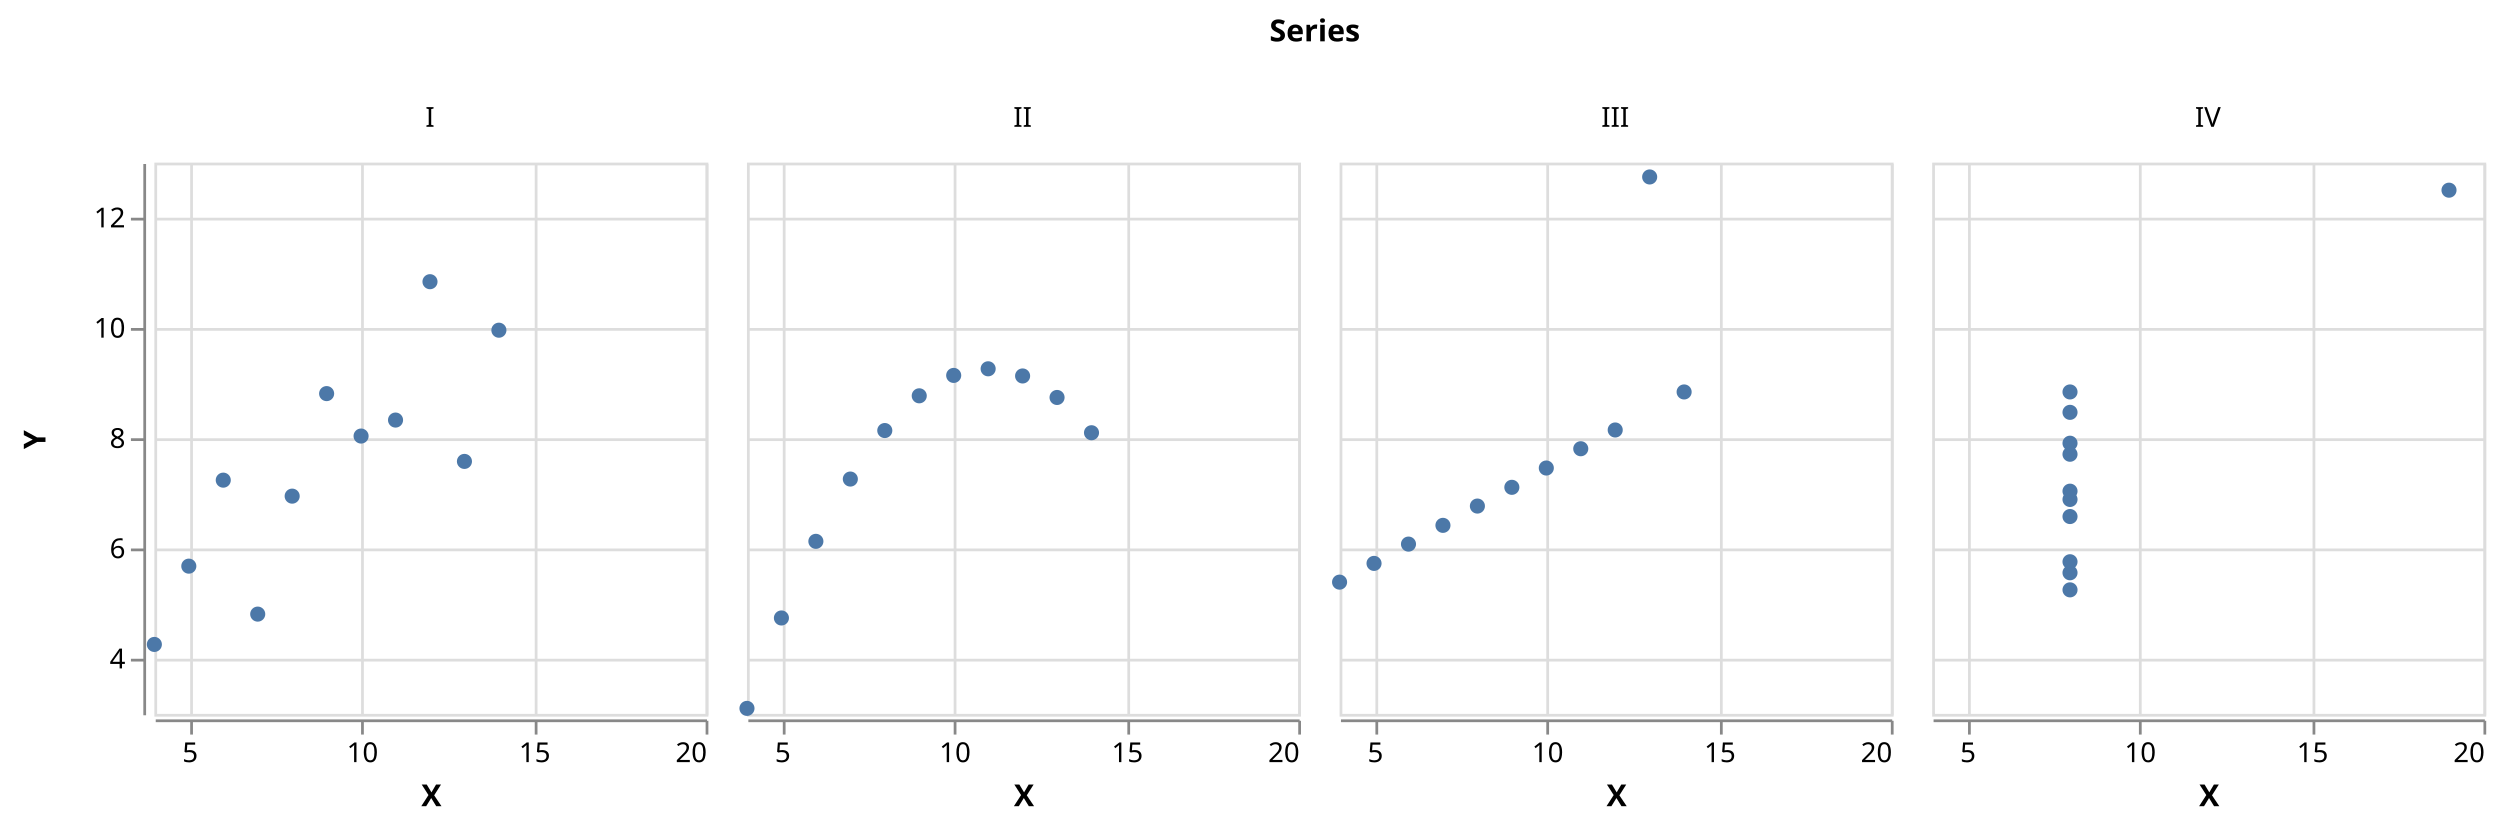
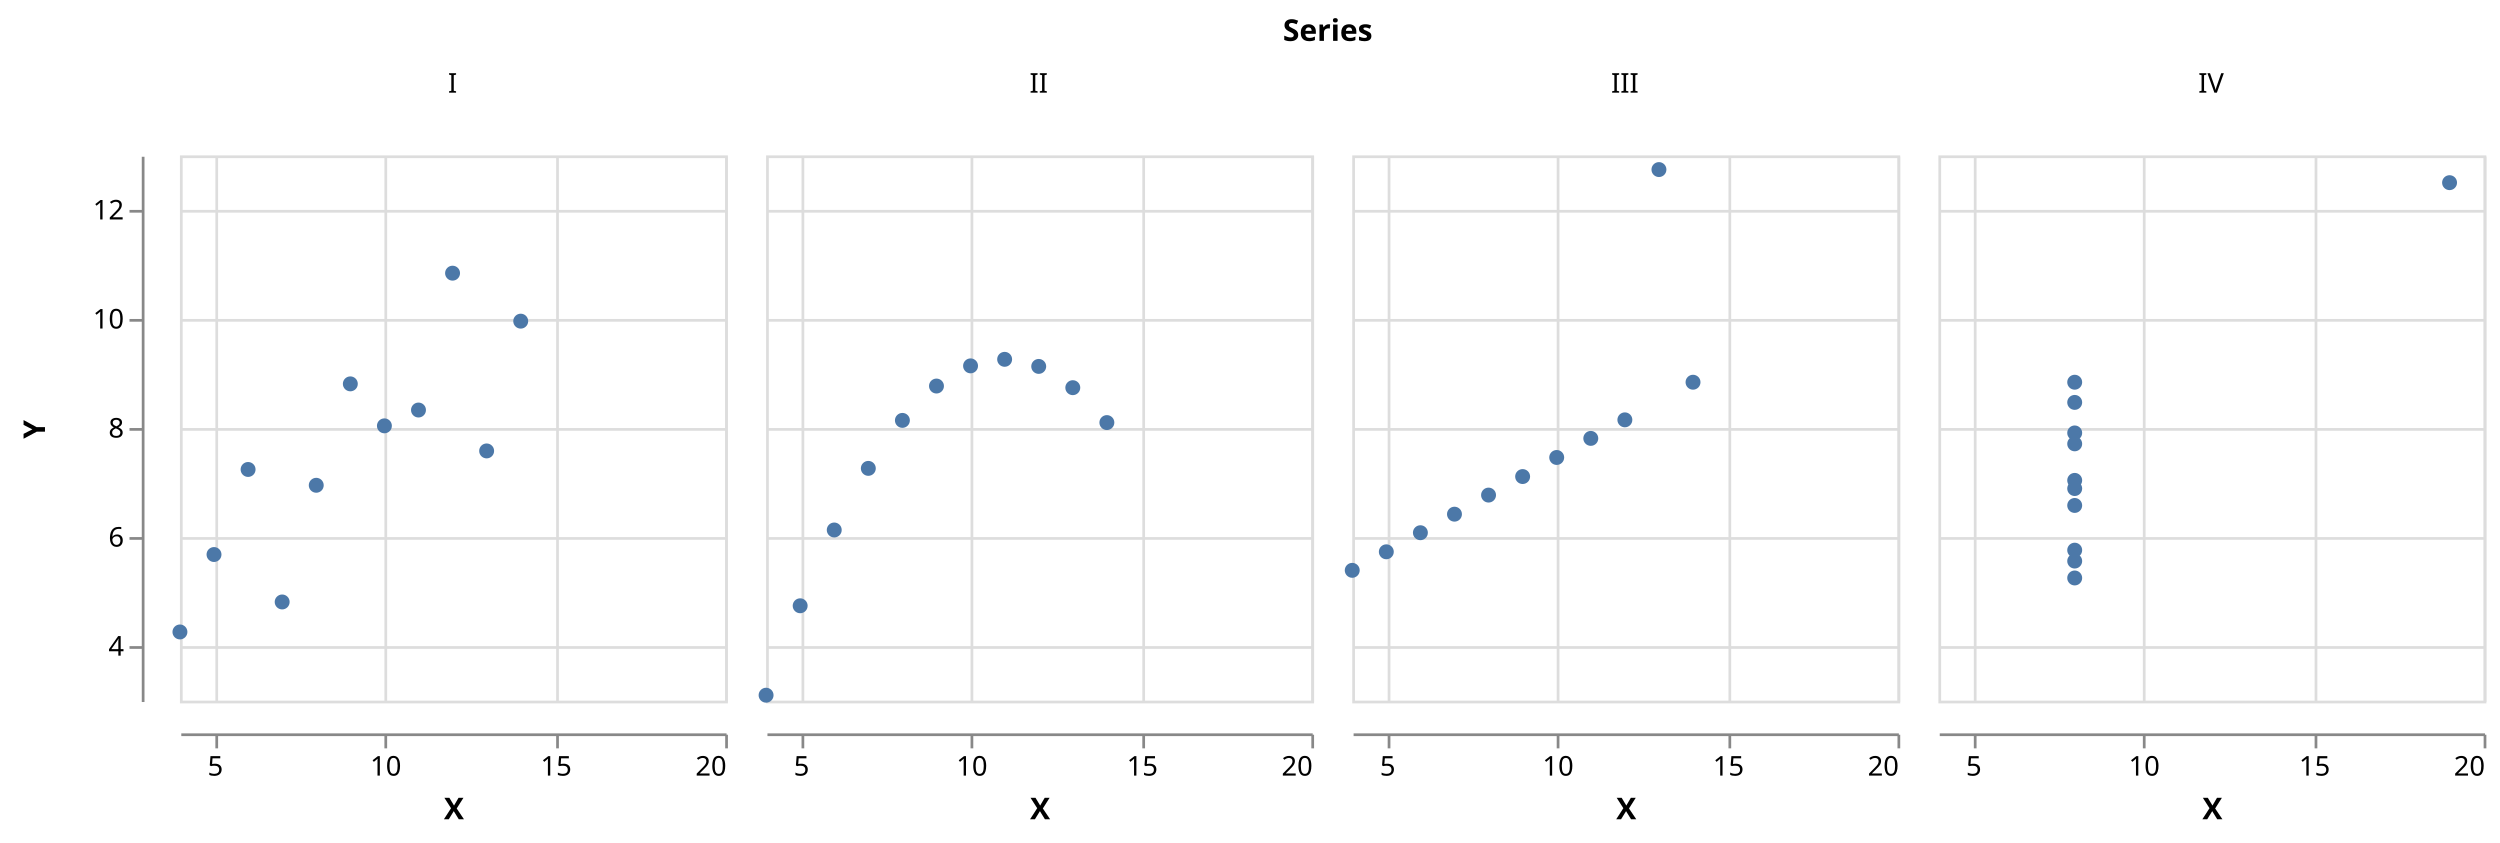
- <svg xmlns="http://www.w3.org/2000/svg" class="marks" width="907" height="301" viewBox="0 0 907 301" version="1.1">
-   <g transform="translate(56,59)">
+ <svg xmlns="http://www.w3.org/2000/svg" class="marks" width="917" height="309" viewBox="0 0 917 309" version="1.1">
+   <g transform="translate(66,57)">
    <g class="mark-group role-frame root">
      <g transform="translate(0,0)">
        <path class="background" d="M0,0h0v0h0Z" style="fill: none;" />
        <g>
-           <g class="mark-group role-column-title column-title">
-             <g transform="translate(421,-32)">
+           <g class="mark-group role-column-title column_title">
+             <g transform="translate(421,-42)">
              <path class="background" d="M0,0h0v0h0Z" style="fill: none;" />
              <g>
-                 <g class="mark-text role-title" style="pointer-events: none;">
-                   <text text-anchor="middle" transform="translate(0,-12)" style="font-family: sans-serif; font-size: 11px; font-weight: bold; fill: #000; opacity: 1;">Series</text>
+                 <g class="mark-text role-column-title-text">
+                   <text text-anchor="middle" transform="translate(0,0)" style="font-family: sans-serif; font-size: 11px; font-weight: bold; fill: #000;">Series</text>
                </g>
              </g>
            </g>
          </g>
          <g class="mark-group role-row-header row_header">
-             <g transform="translate(-4,0)">
+             <g transform="translate(-14,0)">
              <path class="background" d="M0,0h0v200h0Z" style="fill: none;" />
              <g>
                <g class="mark-group role-axis">
                  <g transform="translate(0.5,0.5)">
                    <path class="background" d="M0,0h0v0h0Z" style="pointer-events: none; fill: none;" />
                    <g>
                      <g class="mark-rule role-axis-tick" style="pointer-events: none;">
                        <line transform="translate(0,180)" x2="-5" y2="0" style="fill: none; stroke: #888; stroke-width: 1; opacity: 1;" />
                        <line transform="translate(0,140)" x2="-5" y2="0" style="fill: none; stroke: #888; stroke-width: 1; opacity: 1;" />
                        <line transform="translate(0,100)" x2="-5" y2="0" style="fill: none; stroke: #888; stroke-width: 1; opacity: 1;" />
                        <line transform="translate(0,60)" x2="-5" y2="0" style="fill: none; stroke: #888; stroke-width: 1; opacity: 1;" />
                        <line transform="translate(0,20)" x2="-5" y2="0" style="fill: none; stroke: #888; stroke-width: 1; opacity: 1;" />
                      </g>
                      <g class="mark-text role-axis-label" style="pointer-events: none;">
                        <text text-anchor="end" transform="translate(-7,183)" style="font-family: sans-serif; font-size: 10px; fill: #000; opacity: 1;">4</text>
                        <text text-anchor="end" transform="translate(-7,143)" style="font-family: sans-serif; font-size: 10px; fill: #000; opacity: 1;">6</text>
                        <text text-anchor="end" transform="translate(-7,103)" style="font-family: sans-serif; font-size: 10px; fill: #000; opacity: 1;">8</text>
                        <text text-anchor="end" transform="translate(-7,63)" style="font-family: sans-serif; font-size: 10px; fill: #000; opacity: 1;">10</text>
                        <text text-anchor="end" transform="translate(-7,23)" style="font-family: sans-serif; font-size: 10px; fill: #000; opacity: 1;">12</text>
                      </g>
                      <g class="mark-rule role-axis-domain" style="pointer-events: none;">
                        <line transform="translate(0,200)" x2="0" y2="-200" style="fill: none; stroke: #888; stroke-width: 1; opacity: 1;" />
                      </g>
                      <g class="mark-text role-axis-title" style="pointer-events: none;">
                        <text text-anchor="middle" transform="translate(-34,100) rotate(-90) translate(0,-2)" style="font-family: sans-serif; font-size: 11px; font-weight: bold; fill: #000; opacity: 1;">Y</text>
                      </g>
                    </g>
                  </g>
                </g>
              </g>
            </g>
          </g>
          <g class="mark-group role-column-header column_header">
-             <g transform="translate(0,-1)">
+             <g transform="translate(0,-11)">
              <path class="background" d="M0,0h200v0h-200Z" style="fill: none;" />
              <g>
                <g class="mark-text role-title" style="pointer-events: none;">
                  <text text-anchor="middle" transform="translate(100,-12)" style="font-family: sans-serif; font-size: 10px; fill: #000; opacity: 1;">I</text>
                </g>
              </g>
            </g>
-             <g transform="translate(215,-1)">
+             <g transform="translate(215,-11)">
              <path class="background" d="M0,0h200v0h-200Z" style="fill: none;" />
              <g>
                <g class="mark-text role-title" style="pointer-events: none;">
                  <text text-anchor="middle" transform="translate(100,-12)" style="font-family: sans-serif; font-size: 10px; fill: #000; opacity: 1;">II</text>
                </g>
              </g>
            </g>
-             <g transform="translate(430,-1)">
+             <g transform="translate(430,-11)">
              <path class="background" d="M0,0h200v0h-200Z" style="fill: none;" />
              <g>
                <g class="mark-text role-title" style="pointer-events: none;">
                  <text text-anchor="middle" transform="translate(100,-12)" style="font-family: sans-serif; font-size: 10px; fill: #000; opacity: 1;">III</text>
                </g>
              </g>
            </g>
-             <g transform="translate(645,-1)">
+             <g transform="translate(645,-11)">
              <path class="background" d="M0,0h200v0h-200Z" style="fill: none;" />
              <g>
                <g class="mark-text role-title" style="pointer-events: none;">
                  <text text-anchor="middle" transform="translate(100,-12)" style="font-family: sans-serif; font-size: 10px; fill: #000; opacity: 1;">IV</text>
                </g>
              </g>
            </g>
          </g>
          <g class="mark-group role-column-footer column_footer">
-             <g transform="translate(0,202)">
+             <g transform="translate(0,212)">
              <path class="background" d="M0,0h200v0h-200Z" style="fill: none;" />
              <g>
                <g class="mark-group role-axis">
                  <g transform="translate(0.5,0.5)">
                    <path class="background" d="M0,0h0v0h0Z" style="pointer-events: none; fill: none;" />
                    <g>
                      <g class="mark-rule role-axis-tick" style="pointer-events: none;">
                        <line transform="translate(13,0)" x2="0" y2="5" style="fill: none; stroke: #888; stroke-width: 1; opacity: 1;" />
                        <line transform="translate(75,0)" x2="0" y2="5" style="fill: none; stroke: #888; stroke-width: 1; opacity: 1;" />
                        <line transform="translate(138,0)" x2="0" y2="5" style="fill: none; stroke: #888; stroke-width: 1; opacity: 1;" />
                        <line transform="translate(200,0)" x2="0" y2="5" style="fill: none; stroke: #888; stroke-width: 1; opacity: 1;" />
                      </g>
                      <g class="mark-text role-axis-label" style="pointer-events: none;">
                        <text text-anchor="middle" transform="translate(12.5,15)" style="font-family: sans-serif; font-size: 10px; fill: #000; opacity: 1;">5</text>
                        <text text-anchor="middle" transform="translate(75,15)" style="font-family: sans-serif; font-size: 10px; fill: #000; opacity: 1;">10</text>
                        <text text-anchor="middle" transform="translate(137.5,15)" style="font-family: sans-serif; font-size: 10px; fill: #000; opacity: 1;">15</text>
                        <text text-anchor="end" transform="translate(200,15)" style="font-family: sans-serif; font-size: 10px; fill: #000; opacity: 1;">20</text>
                      </g>
                      <g class="mark-rule role-axis-domain" style="pointer-events: none;">
                        <line transform="translate(0,0)" x2="200" y2="0" style="fill: none; stroke: #888; stroke-width: 1; opacity: 1;" />
                      </g>
                      <g class="mark-text role-axis-title" style="pointer-events: none;">
                        <text text-anchor="middle" transform="translate(100,31)" style="font-family: sans-serif; font-size: 11px; font-weight: bold; fill: #000; opacity: 1;">X</text>
                      </g>
                    </g>
                  </g>
                </g>
              </g>
            </g>
-             <g transform="translate(215,202)">
+             <g transform="translate(215,212)">
              <path class="background" d="M0,0h200v0h-200Z" style="fill: none;" />
              <g>
                <g class="mark-group role-axis">
                  <g transform="translate(0.5,0.5)">
                    <path class="background" d="M0,0h0v0h0Z" style="pointer-events: none; fill: none;" />
                    <g>
                      <g class="mark-rule role-axis-tick" style="pointer-events: none;">
                        <line transform="translate(13,0)" x2="0" y2="5" style="fill: none; stroke: #888; stroke-width: 1; opacity: 1;" />
                        <line transform="translate(75,0)" x2="0" y2="5" style="fill: none; stroke: #888; stroke-width: 1; opacity: 1;" />
                        <line transform="translate(138,0)" x2="0" y2="5" style="fill: none; stroke: #888; stroke-width: 1; opacity: 1;" />
                        <line transform="translate(200,0)" x2="0" y2="5" style="fill: none; stroke: #888; stroke-width: 1; opacity: 1;" />
                      </g>
                      <g class="mark-text role-axis-label" style="pointer-events: none;">
                        <text text-anchor="middle" transform="translate(12.5,15)" style="font-family: sans-serif; font-size: 10px; fill: #000; opacity: 1;">5</text>
                        <text text-anchor="middle" transform="translate(75,15)" style="font-family: sans-serif; font-size: 10px; fill: #000; opacity: 1;">10</text>
                        <text text-anchor="middle" transform="translate(137.5,15)" style="font-family: sans-serif; font-size: 10px; fill: #000; opacity: 1;">15</text>
                        <text text-anchor="end" transform="translate(200,15)" style="font-family: sans-serif; font-size: 10px; fill: #000; opacity: 1;">20</text>
                      </g>
                      <g class="mark-rule role-axis-domain" style="pointer-events: none;">
                        <line transform="translate(0,0)" x2="200" y2="0" style="fill: none; stroke: #888; stroke-width: 1; opacity: 1;" />
                      </g>
                      <g class="mark-text role-axis-title" style="pointer-events: none;">
                        <text text-anchor="middle" transform="translate(100,31)" style="font-family: sans-serif; font-size: 11px; font-weight: bold; fill: #000; opacity: 1;">X</text>
                      </g>
                    </g>
                  </g>
                </g>
              </g>
            </g>
-             <g transform="translate(430,202)">
+             <g transform="translate(430,212)">
              <path class="background" d="M0,0h200v0h-200Z" style="fill: none;" />
              <g>
                <g class="mark-group role-axis">
                  <g transform="translate(0.5,0.5)">
                    <path class="background" d="M0,0h0v0h0Z" style="pointer-events: none; fill: none;" />
                    <g>
                      <g class="mark-rule role-axis-tick" style="pointer-events: none;">
                        <line transform="translate(13,0)" x2="0" y2="5" style="fill: none; stroke: #888; stroke-width: 1; opacity: 1;" />
                        <line transform="translate(75,0)" x2="0" y2="5" style="fill: none; stroke: #888; stroke-width: 1; opacity: 1;" />
                        <line transform="translate(138,0)" x2="0" y2="5" style="fill: none; stroke: #888; stroke-width: 1; opacity: 1;" />
                        <line transform="translate(200,0)" x2="0" y2="5" style="fill: none; stroke: #888; stroke-width: 1; opacity: 1;" />
                      </g>
                      <g class="mark-text role-axis-label" style="pointer-events: none;">
                        <text text-anchor="middle" transform="translate(12.5,15)" style="font-family: sans-serif; font-size: 10px; fill: #000; opacity: 1;">5</text>
                        <text text-anchor="middle" transform="translate(75,15)" style="font-family: sans-serif; font-size: 10px; fill: #000; opacity: 1;">10</text>
                        <text text-anchor="middle" transform="translate(137.5,15)" style="font-family: sans-serif; font-size: 10px; fill: #000; opacity: 1;">15</text>
                        <text text-anchor="end" transform="translate(200,15)" style="font-family: sans-serif; font-size: 10px; fill: #000; opacity: 1;">20</text>
                      </g>
                      <g class="mark-rule role-axis-domain" style="pointer-events: none;">
                        <line transform="translate(0,0)" x2="200" y2="0" style="fill: none; stroke: #888; stroke-width: 1; opacity: 1;" />
                      </g>
                      <g class="mark-text role-axis-title" style="pointer-events: none;">
                        <text text-anchor="middle" transform="translate(100,31)" style="font-family: sans-serif; font-size: 11px; font-weight: bold; fill: #000; opacity: 1;">X</text>
                      </g>
                    </g>
                  </g>
                </g>
              </g>
            </g>
-             <g transform="translate(645,202)">
+             <g transform="translate(645,212)">
              <path class="background" d="M0,0h200v0h-200Z" style="fill: none;" />
              <g>
                <g class="mark-group role-axis">
                  <g transform="translate(0.5,0.5)">
                    <path class="background" d="M0,0h0v0h0Z" style="pointer-events: none; fill: none;" />
                    <g>
                      <g class="mark-rule role-axis-tick" style="pointer-events: none;">
                        <line transform="translate(13,0)" x2="0" y2="5" style="fill: none; stroke: #888; stroke-width: 1; opacity: 1;" />
                        <line transform="translate(75,0)" x2="0" y2="5" style="fill: none; stroke: #888; stroke-width: 1; opacity: 1;" />
                        <line transform="translate(138,0)" x2="0" y2="5" style="fill: none; stroke: #888; stroke-width: 1; opacity: 1;" />
                        <line transform="translate(200,0)" x2="0" y2="5" style="fill: none; stroke: #888; stroke-width: 1; opacity: 1;" />
                      </g>
                      <g class="mark-text role-axis-label" style="pointer-events: none;">
                        <text text-anchor="middle" transform="translate(12.5,15)" style="font-family: sans-serif; font-size: 10px; fill: #000; opacity: 1;">5</text>
                        <text text-anchor="middle" transform="translate(75,15)" style="font-family: sans-serif; font-size: 10px; fill: #000; opacity: 1;">10</text>
                        <text text-anchor="middle" transform="translate(137.5,15)" style="font-family: sans-serif; font-size: 10px; fill: #000; opacity: 1;">15</text>
                        <text text-anchor="end" transform="translate(200,15)" style="font-family: sans-serif; font-size: 10px; fill: #000; opacity: 1;">20</text>
                      </g>
                      <g class="mark-rule role-axis-domain" style="pointer-events: none;">
                        <line transform="translate(0,0)" x2="200" y2="0" style="fill: none; stroke: #888; stroke-width: 1; opacity: 1;" />
                      </g>
                      <g class="mark-text role-axis-title" style="pointer-events: none;">
                        <text text-anchor="middle" transform="translate(100,31)" style="font-family: sans-serif; font-size: 11px; font-weight: bold; fill: #000; opacity: 1;">X</text>
                      </g>
                    </g>
                  </g>
                </g>
              </g>
            </g>
          </g>
          <g class="mark-group role-scope cell">
            <g transform="translate(0,0)">
              <path class="background" d="M0.5,0.5h200v200h-200Z" style="fill: none; stroke: #ddd;" />
              <g>
                <g class="mark-group role-axis">
                  <g transform="translate(0.5,200.5)">
                    <path class="background" d="M0,0h0v0h0Z" style="pointer-events: none; fill: none;" />
                    <g>
                      <g class="mark-rule role-axis-grid" style="pointer-events: none;">
                        <line transform="translate(13,-200)" x2="0" y2="200" style="fill: none; stroke: #ddd; stroke-width: 1; opacity: 1;" />
                        <line transform="translate(75,-200)" x2="0" y2="200" style="fill: none; stroke: #ddd; stroke-width: 1; opacity: 1;" />
                        <line transform="translate(138,-200)" x2="0" y2="200" style="fill: none; stroke: #ddd; stroke-width: 1; opacity: 1;" />
                        <line transform="translate(200,-200)" x2="0" y2="200" style="fill: none; stroke: #ddd; stroke-width: 1; opacity: 1;" />
                      </g>
                    </g>
                  </g>
                </g>
                <g class="mark-group role-axis">
                  <g transform="translate(0.5,0.5)">
                    <path class="background" d="M0,0h0v0h0Z" style="pointer-events: none; fill: none;" />
                    <g>
                      <g class="mark-rule role-axis-grid" style="pointer-events: none;">
                        <line transform="translate(0,180)" x2="200" y2="0" style="fill: none; stroke: #ddd; stroke-width: 1; opacity: 1;" />
                        <line transform="translate(0,140)" x2="200" y2="0" style="fill: none; stroke: #ddd; stroke-width: 1; opacity: 1;" />
                        <line transform="translate(0,100)" x2="200" y2="0" style="fill: none; stroke: #ddd; stroke-width: 1; opacity: 1;" />
                        <line transform="translate(0,60)" x2="200" y2="0" style="fill: none; stroke: #ddd; stroke-width: 1; opacity: 1;" />
                        <line transform="translate(0,20)" x2="200" y2="0" style="fill: none; stroke: #ddd; stroke-width: 1; opacity: 1;" />
                      </g>
                    </g>
                  </g>
                </g>
                <g class="mark-symbol role-mark child_marks">
                  <path transform="translate(75,99.2)" d="M2.739,0A2.739,2.739,0,1,1,-2.739,0A2.739,2.739,0,1,1,2.739,0" style="fill: #4c78a8; stroke-width: 2; opacity: 1;" />
                  <path transform="translate(50,121)" d="M2.739,0A2.739,2.739,0,1,1,-2.739,0A2.739,2.739,0,1,1,2.739,0" style="fill: #4c78a8; stroke-width: 2; opacity: 1;" />
                  <path transform="translate(112.5,108.4)" d="M2.739,0A2.739,2.739,0,1,1,-2.739,0A2.739,2.739,0,1,1,2.739,0" style="fill: #4c78a8; stroke-width: 2; opacity: 1;" />
                  <path transform="translate(62.5,83.8)" d="M2.739,0A2.739,2.739,0,1,1,-2.739,0A2.739,2.739,0,1,1,2.739,0" style="fill: #4c78a8; stroke-width: 2; opacity: 1;" />
                  <path transform="translate(87.5,93.4)" d="M2.739,0A2.739,2.739,0,1,1,-2.739,0A2.739,2.739,0,1,1,2.739,0" style="fill: #4c78a8; stroke-width: 2; opacity: 1;" />
                  <path transform="translate(125,60.8)" d="M2.739,0A2.739,2.739,0,1,1,-2.739,0A2.739,2.739,0,1,1,2.739,0" style="fill: #4c78a8; stroke-width: 2; opacity: 1;" />
                  <path transform="translate(25,115.2)" d="M2.739,0A2.739,2.739,0,1,1,-2.739,0A2.739,2.739,0,1,1,2.739,0" style="fill: #4c78a8; stroke-width: 2; opacity: 1;" />
                  <path transform="translate(0,174.8)" d="M2.739,0A2.739,2.739,0,1,1,-2.739,0A2.739,2.739,0,1,1,2.739,0" style="fill: #4c78a8; stroke-width: 2; opacity: 1;" />
                  <path transform="translate(100,43.2)" d="M2.739,0A2.739,2.739,0,1,1,-2.739,0A2.739,2.739,0,1,1,2.739,0" style="fill: #4c78a8; stroke-width: 2; opacity: 1;" />
                  <path transform="translate(37.5,163.8)" d="M2.739,0A2.739,2.739,0,1,1,-2.739,0A2.739,2.739,0,1,1,2.739,0" style="fill: #4c78a8; stroke-width: 2; opacity: 1;" />
                  <path transform="translate(12.5,146.4)" d="M2.739,0A2.739,2.739,0,1,1,-2.739,0A2.739,2.739,0,1,1,2.739,0" style="fill: #4c78a8; stroke-width: 2; opacity: 1;" />
                </g>
              </g>
            </g>
            <g transform="translate(215,0)">
              <path class="background" d="M0.5,0.5h200v200h-200Z" style="fill: none; stroke: #ddd;" />
              <g>
                <g class="mark-group role-axis">
                  <g transform="translate(0.5,200.5)">
                    <path class="background" d="M0,0h0v0h0Z" style="pointer-events: none; fill: none;" />
                    <g>
                      <g class="mark-rule role-axis-grid" style="pointer-events: none;">
                        <line transform="translate(13,-200)" x2="0" y2="200" style="fill: none; stroke: #ddd; stroke-width: 1; opacity: 1;" />
                        <line transform="translate(75,-200)" x2="0" y2="200" style="fill: none; stroke: #ddd; stroke-width: 1; opacity: 1;" />
                        <line transform="translate(138,-200)" x2="0" y2="200" style="fill: none; stroke: #ddd; stroke-width: 1; opacity: 1;" />
                        <line transform="translate(200,-200)" x2="0" y2="200" style="fill: none; stroke: #ddd; stroke-width: 1; opacity: 1;" />
                      </g>
                    </g>
                  </g>
                </g>
                <g class="mark-group role-axis">
                  <g transform="translate(0.5,0.5)">
                    <path class="background" d="M0,0h0v0h0Z" style="pointer-events: none; fill: none;" />
                    <g>
                      <g class="mark-rule role-axis-grid" style="pointer-events: none;">
                        <line transform="translate(0,180)" x2="200" y2="0" style="fill: none; stroke: #ddd; stroke-width: 1; opacity: 1;" />
                        <line transform="translate(0,140)" x2="200" y2="0" style="fill: none; stroke: #ddd; stroke-width: 1; opacity: 1;" />
                        <line transform="translate(0,100)" x2="200" y2="0" style="fill: none; stroke: #ddd; stroke-width: 1; opacity: 1;" />
                        <line transform="translate(0,60)" x2="200" y2="0" style="fill: none; stroke: #ddd; stroke-width: 1; opacity: 1;" />
                        <line transform="translate(0,20)" x2="200" y2="0" style="fill: none; stroke: #ddd; stroke-width: 1; opacity: 1;" />
                      </g>
                    </g>
                  </g>
                </g>
                <g class="mark-symbol role-mark child_marks">
                  <path transform="translate(75,77.2)" d="M2.739,0A2.739,2.739,0,1,1,-2.739,0A2.739,2.739,0,1,1,2.739,0" style="fill: #4c78a8; stroke-width: 2; opacity: 1;" />
                  <path transform="translate(50,97.2)" d="M2.739,0A2.739,2.739,0,1,1,-2.739,0A2.739,2.739,0,1,1,2.739,0" style="fill: #4c78a8; stroke-width: 2; opacity: 1;" />
                  <path transform="translate(112.5,85.2)" d="M2.739,0A2.739,2.739,0,1,1,-2.739,0A2.739,2.739,0,1,1,2.739,0" style="fill: #4c78a8; stroke-width: 2; opacity: 1;" />
                  <path transform="translate(62.5,84.6)" d="M2.739,0A2.739,2.739,0,1,1,-2.739,0A2.739,2.739,0,1,1,2.739,0" style="fill: #4c78a8; stroke-width: 2; opacity: 1;" />
                  <path transform="translate(87.5,74.8)" d="M2.739,0A2.739,2.739,0,1,1,-2.739,0A2.739,2.739,0,1,1,2.739,0" style="fill: #4c78a8; stroke-width: 2; opacity: 1;" />
                  <path transform="translate(125,98)" d="M2.739,0A2.739,2.739,0,1,1,-2.739,0A2.739,2.739,0,1,1,2.739,0" style="fill: #4c78a8; stroke-width: 2; opacity: 1;" />
                  <path transform="translate(25,137.4)" d="M2.739,0A2.739,2.739,0,1,1,-2.739,0A2.739,2.739,0,1,1,2.739,0" style="fill: #4c78a8; stroke-width: 2; opacity: 1;" />
                  <path transform="translate(0,198)" d="M2.739,0A2.739,2.739,0,1,1,-2.739,0A2.739,2.739,0,1,1,2.739,0" style="fill: #4c78a8; stroke-width: 2; opacity: 1;" />
                  <path transform="translate(100,77.4)" d="M2.739,0A2.739,2.739,0,1,1,-2.739,0A2.739,2.739,0,1,1,2.739,0" style="fill: #4c78a8; stroke-width: 2; opacity: 1;" />
                  <path transform="translate(37.5,114.8)" d="M2.739,0A2.739,2.739,0,1,1,-2.739,0A2.739,2.739,0,1,1,2.739,0" style="fill: #4c78a8; stroke-width: 2; opacity: 1;" />
                  <path transform="translate(12.5,165.2)" d="M2.739,0A2.739,2.739,0,1,1,-2.739,0A2.739,2.739,0,1,1,2.739,0" style="fill: #4c78a8; stroke-width: 2; opacity: 1;" />
                </g>
              </g>
            </g>
            <g transform="translate(430,0)">
              <path class="background" d="M0.5,0.5h200v200h-200Z" style="fill: none; stroke: #ddd;" />
              <g>
                <g class="mark-group role-axis">
                  <g transform="translate(0.5,200.5)">
                    <path class="background" d="M0,0h0v0h0Z" style="pointer-events: none; fill: none;" />
                    <g>
                      <g class="mark-rule role-axis-grid" style="pointer-events: none;">
                        <line transform="translate(13,-200)" x2="0" y2="200" style="fill: none; stroke: #ddd; stroke-width: 1; opacity: 1;" />
                        <line transform="translate(75,-200)" x2="0" y2="200" style="fill: none; stroke: #ddd; stroke-width: 1; opacity: 1;" />
                        <line transform="translate(138,-200)" x2="0" y2="200" style="fill: none; stroke: #ddd; stroke-width: 1; opacity: 1;" />
                        <line transform="translate(200,-200)" x2="0" y2="200" style="fill: none; stroke: #ddd; stroke-width: 1; opacity: 1;" />
                      </g>
                    </g>
                  </g>
                </g>
                <g class="mark-group role-axis">
                  <g transform="translate(0.5,0.5)">
                    <path class="background" d="M0,0h0v0h0Z" style="pointer-events: none; fill: none;" />
                    <g>
                      <g class="mark-rule role-axis-grid" style="pointer-events: none;">
                        <line transform="translate(0,180)" x2="200" y2="0" style="fill: none; stroke: #ddd; stroke-width: 1; opacity: 1;" />
                        <line transform="translate(0,140)" x2="200" y2="0" style="fill: none; stroke: #ddd; stroke-width: 1; opacity: 1;" />
                        <line transform="translate(0,100)" x2="200" y2="0" style="fill: none; stroke: #ddd; stroke-width: 1; opacity: 1;" />
                        <line transform="translate(0,60)" x2="200" y2="0" style="fill: none; stroke: #ddd; stroke-width: 1; opacity: 1;" />
                        <line transform="translate(0,20)" x2="200" y2="0" style="fill: none; stroke: #ddd; stroke-width: 1; opacity: 1;" />
                      </g>
                    </g>
                  </g>
                </g>
                <g class="mark-symbol role-mark child_marks">
                  <path transform="translate(75,110.8)" d="M2.739,0A2.739,2.739,0,1,1,-2.739,0A2.739,2.739,0,1,1,2.739,0" style="fill: #4c78a8; stroke-width: 2; opacity: 1;" />
                  <path transform="translate(50,124.6)" d="M2.739,0A2.739,2.739,0,1,1,-2.739,0A2.739,2.739,0,1,1,2.739,0" style="fill: #4c78a8; stroke-width: 2; opacity: 1;" />
                  <path transform="translate(112.5,5.2)" d="M2.739,0A2.739,2.739,0,1,1,-2.739,0A2.739,2.739,0,1,1,2.739,0" style="fill: #4c78a8; stroke-width: 2; opacity: 1;" />
                  <path transform="translate(62.5,117.8)" d="M2.739,0A2.739,2.739,0,1,1,-2.739,0A2.739,2.739,0,1,1,2.739,0" style="fill: #4c78a8; stroke-width: 2; opacity: 1;" />
                  <path transform="translate(87.5,103.8)" d="M2.739,0A2.739,2.739,0,1,1,-2.739,0A2.739,2.739,0,1,1,2.739,0" style="fill: #4c78a8; stroke-width: 2; opacity: 1;" />
                  <path transform="translate(125,83.2)" d="M2.739,0A2.739,2.739,0,1,1,-2.739,0A2.739,2.739,0,1,1,2.739,0" style="fill: #4c78a8; stroke-width: 2; opacity: 1;" />
                  <path transform="translate(25,138.4)" d="M2.739,0A2.739,2.739,0,1,1,-2.739,0A2.739,2.739,0,1,1,2.739,0" style="fill: #4c78a8; stroke-width: 2; opacity: 1;" />
                  <path transform="translate(0,152.2)" d="M2.739,0A2.739,2.739,0,1,1,-2.739,0A2.739,2.739,0,1,1,2.739,0" style="fill: #4c78a8; stroke-width: 2; opacity: 1;" />
                  <path transform="translate(100,97)" d="M2.739,0A2.739,2.739,0,1,1,-2.739,0A2.739,2.739,0,1,1,2.739,0" style="fill: #4c78a8; stroke-width: 2; opacity: 1;" />
                  <path transform="translate(37.5,131.6)" d="M2.739,0A2.739,2.739,0,1,1,-2.739,0A2.739,2.739,0,1,1,2.739,0" style="fill: #4c78a8; stroke-width: 2; opacity: 1;" />
                  <path transform="translate(12.5,145.4)" d="M2.739,0A2.739,2.739,0,1,1,-2.739,0A2.739,2.739,0,1,1,2.739,0" style="fill: #4c78a8; stroke-width: 2; opacity: 1;" />
                </g>
              </g>
            </g>
            <g transform="translate(645,0)">
              <path class="background" d="M0.5,0.5h200v200h-200Z" style="fill: none; stroke: #ddd;" />
              <g>
                <g class="mark-group role-axis">
                  <g transform="translate(0.5,200.5)">
                    <path class="background" d="M0,0h0v0h0Z" style="pointer-events: none; fill: none;" />
                    <g>
                      <g class="mark-rule role-axis-grid" style="pointer-events: none;">
                        <line transform="translate(13,-200)" x2="0" y2="200" style="fill: none; stroke: #ddd; stroke-width: 1; opacity: 1;" />
                        <line transform="translate(75,-200)" x2="0" y2="200" style="fill: none; stroke: #ddd; stroke-width: 1; opacity: 1;" />
                        <line transform="translate(138,-200)" x2="0" y2="200" style="fill: none; stroke: #ddd; stroke-width: 1; opacity: 1;" />
                        <line transform="translate(200,-200)" x2="0" y2="200" style="fill: none; stroke: #ddd; stroke-width: 1; opacity: 1;" />
                      </g>
                    </g>
                  </g>
                </g>
                <g class="mark-group role-axis">
                  <g transform="translate(0.5,0.5)">
                    <path class="background" d="M0,0h0v0h0Z" style="pointer-events: none; fill: none;" />
                    <g>
                      <g class="mark-rule role-axis-grid" style="pointer-events: none;">
                        <line transform="translate(0,180)" x2="200" y2="0" style="fill: none; stroke: #ddd; stroke-width: 1; opacity: 1;" />
                        <line transform="translate(0,140)" x2="200" y2="0" style="fill: none; stroke: #ddd; stroke-width: 1; opacity: 1;" />
                        <line transform="translate(0,100)" x2="200" y2="0" style="fill: none; stroke: #ddd; stroke-width: 1; opacity: 1;" />
                        <line transform="translate(0,60)" x2="200" y2="0" style="fill: none; stroke: #ddd; stroke-width: 1; opacity: 1;" />
                        <line transform="translate(0,20)" x2="200" y2="0" style="fill: none; stroke: #ddd; stroke-width: 1; opacity: 1;" />
                      </g>
                    </g>
                  </g>
                </g>
                <g class="mark-symbol role-mark child_marks">
                  <path transform="translate(50,128.4)" d="M2.739,0A2.739,2.739,0,1,1,-2.739,0A2.739,2.739,0,1,1,2.739,0" style="fill: #4c78a8; stroke-width: 2; opacity: 1;" />
                  <path transform="translate(50,144.8)" d="M2.739,0A2.739,2.739,0,1,1,-2.739,0A2.739,2.739,0,1,1,2.739,0" style="fill: #4c78a8; stroke-width: 2; opacity: 1;" />
                  <path transform="translate(50,105.8)" d="M2.739,0A2.739,2.739,0,1,1,-2.739,0A2.739,2.739,0,1,1,2.739,0" style="fill: #4c78a8; stroke-width: 2; opacity: 1;" />
                  <path transform="translate(50,83.2)" d="M2.739,0A2.739,2.739,0,1,1,-2.739,0A2.739,2.739,0,1,1,2.739,0" style="fill: #4c78a8; stroke-width: 2; opacity: 1;" />
                  <path transform="translate(50,90.6)" d="M2.739,0A2.739,2.739,0,1,1,-2.739,0A2.739,2.739,0,1,1,2.739,0" style="fill: #4c78a8; stroke-width: 2; opacity: 1;" />
                  <path transform="translate(50,119.2)" d="M2.739,0A2.739,2.739,0,1,1,-2.739,0A2.739,2.739,0,1,1,2.739,0" style="fill: #4c78a8; stroke-width: 2; opacity: 1;" />
                  <path transform="translate(50,155)" d="M2.739,0A2.739,2.739,0,1,1,-2.739,0A2.739,2.739,0,1,1,2.739,0" style="fill: #4c78a8; stroke-width: 2; opacity: 1;" />
                  <path transform="translate(187.5,10)" d="M2.739,0A2.739,2.739,0,1,1,-2.739,0A2.739,2.739,0,1,1,2.739,0" style="fill: #4c78a8; stroke-width: 2; opacity: 1;" />
                  <path transform="translate(50,148.8)" d="M2.739,0A2.739,2.739,0,1,1,-2.739,0A2.739,2.739,0,1,1,2.739,0" style="fill: #4c78a8; stroke-width: 2; opacity: 1;" />
                  <path transform="translate(50,101.8)" d="M2.739,0A2.739,2.739,0,1,1,-2.739,0A2.739,2.739,0,1,1,2.739,0" style="fill: #4c78a8; stroke-width: 2; opacity: 1;" />
                  <path transform="translate(50,122.2)" d="M2.739,0A2.739,2.739,0,1,1,-2.739,0A2.739,2.739,0,1,1,2.739,0" style="fill: #4c78a8; stroke-width: 2; opacity: 1;" />
                </g>
              </g>
            </g>
          </g>
        </g>
      </g>
    </g>
  </g>
</svg>
